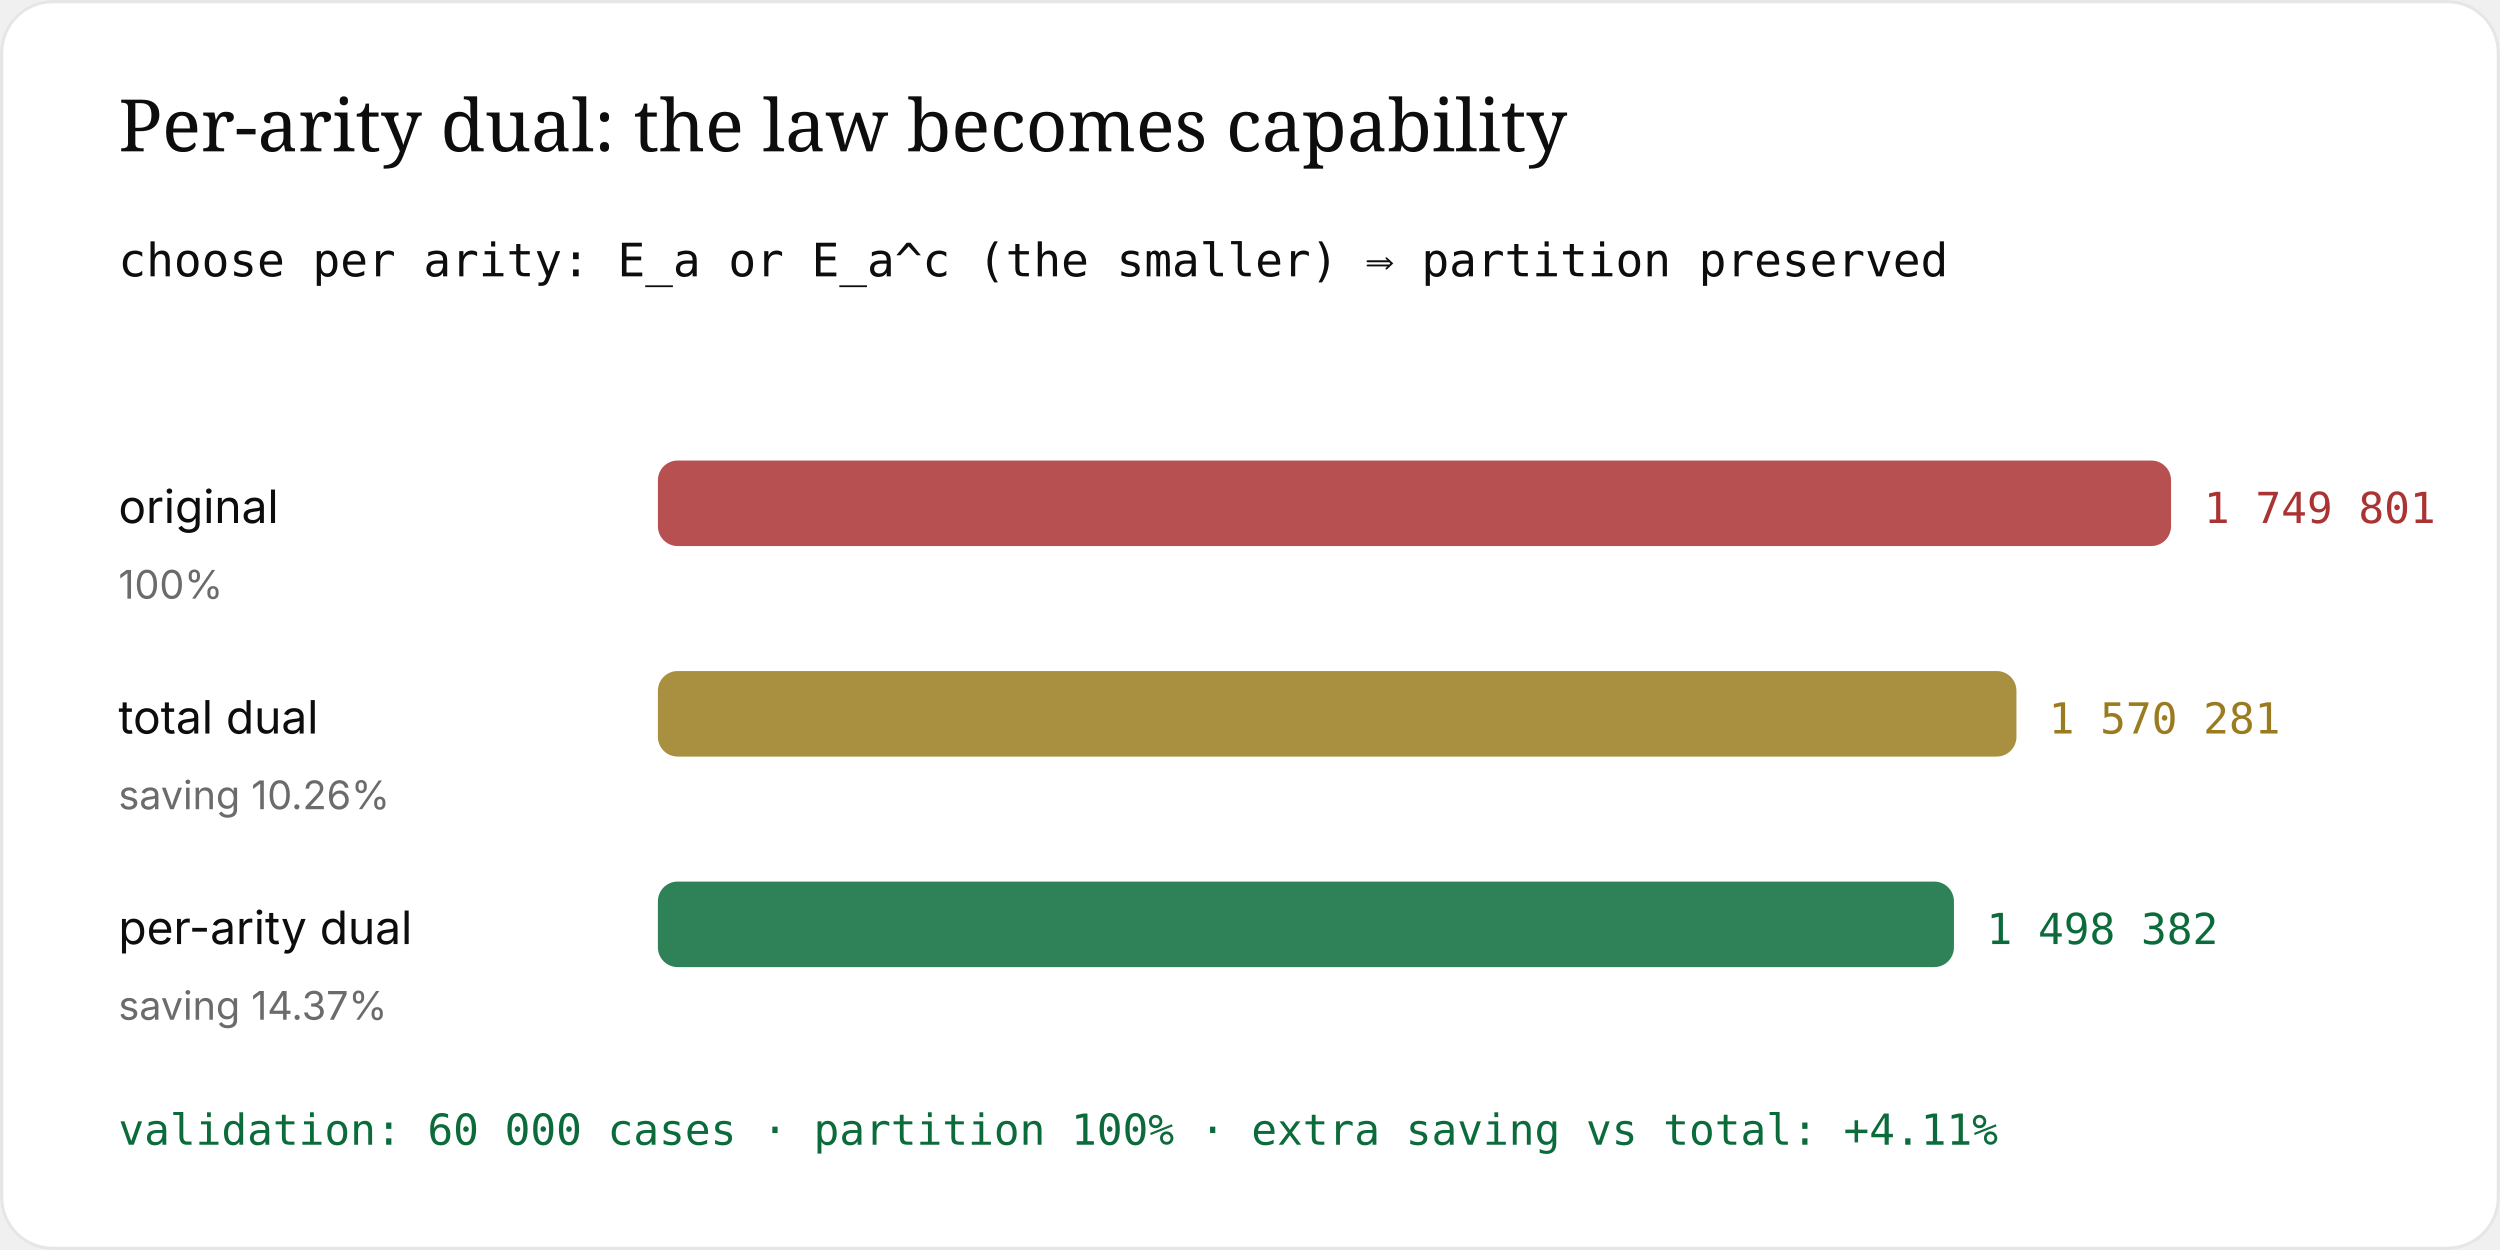
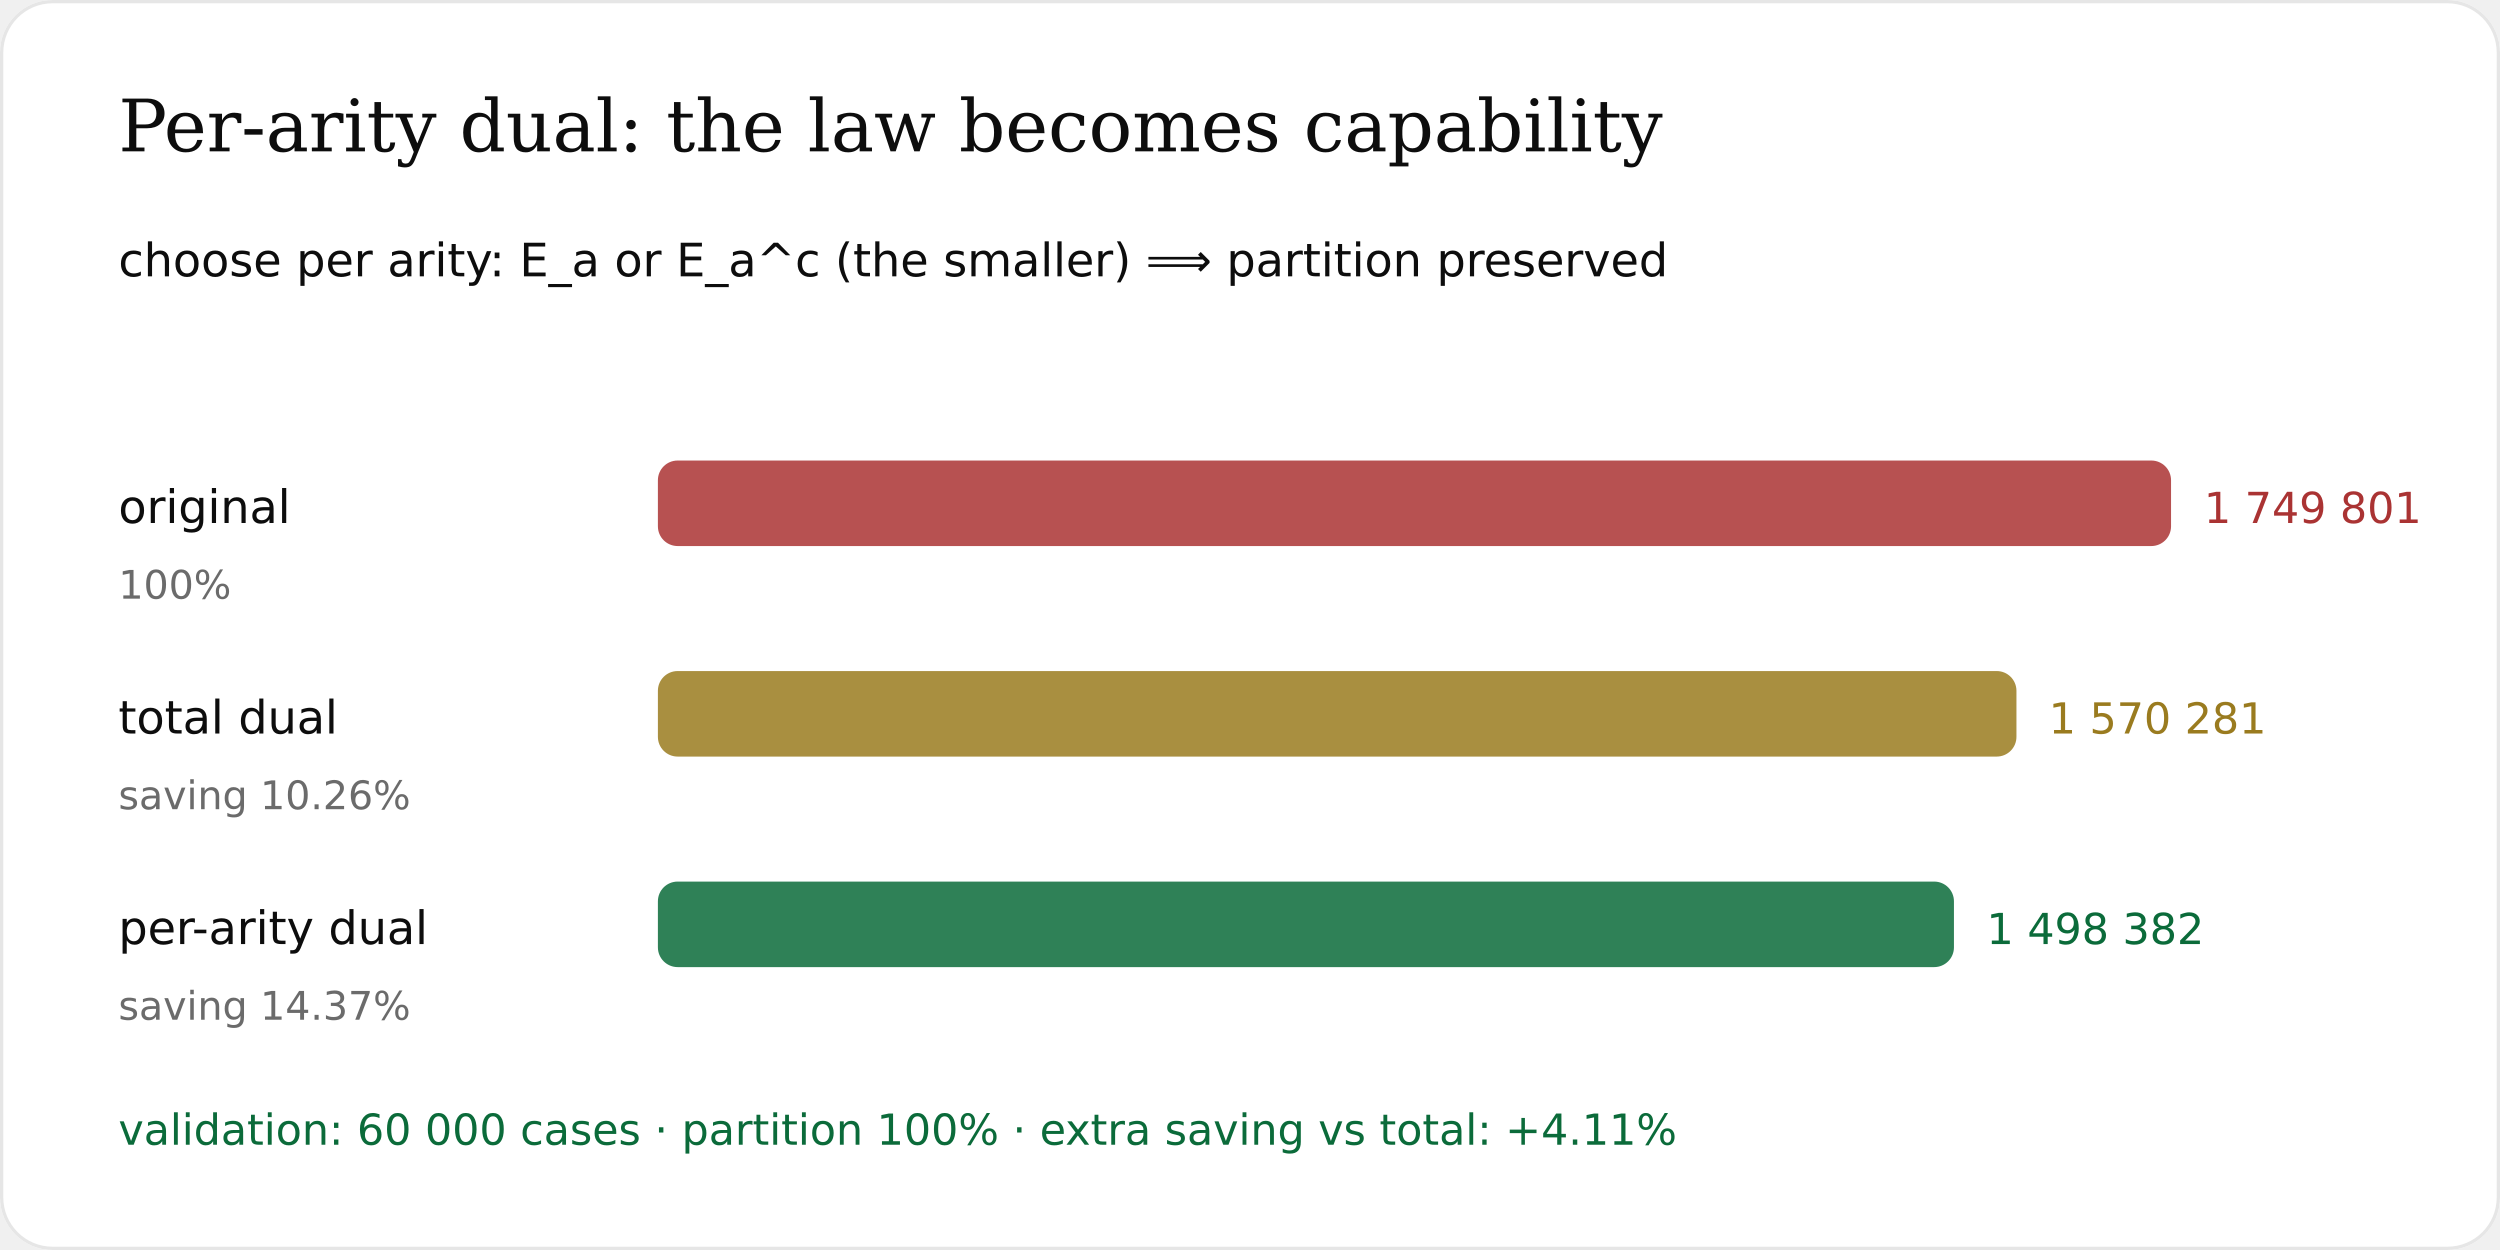
<svg xmlns="http://www.w3.org/2000/svg" viewBox="0 0 760 380" width="760" height="380">
  <rect width="760" height="380" rx="16" fill="#ffffff" />
  <rect x="0.5" y="0.5" width="759" height="379" rx="15.5" fill="none" stroke="#e6e6e6" />
-   <text x="36" y="46" font-family="Georgia,serif" font-size="22" fill="#0d0d0d">Per-arity dual: the law becomes capability</text>
-   <text x="36" y="84" font-family="ui-monospace,monospace" font-size="14" fill="#0d0d0d" text-anchor="start">choose per arity:  E_a  or  E_a^c  (the smaller)   ⟹   partition preserved</text>
+   <text x="36" y="46" font-family="DejaVu Serif, Georgia, serif" font-size="22" fill="#0d0d0d">Per-arity dual: the law becomes capability</text>
+   <text x="36" y="84" font-family="DejaVu Sans, sans-serif" font-size="14" fill="#0d0d0d" text-anchor="start">choose per arity:  E_a  or  E_a^c  (the smaller)   ⟹   partition preserved</text>
  <rect x="200" y="140" width="460" height="26" rx="6" fill="#a33" opacity="0.85" />
-   <text x="36" y="159" font-family="-apple-system,sans-serif" font-size="14" fill="#0d0d0d" text-anchor="start">original</text>
-   <text x="670.0" y="159" font-family="ui-monospace,monospace" font-size="13" fill="#a33" text-anchor="start">1 749 801</text>
-   <text x="36" y="182" font-family="-apple-system,sans-serif" font-size="12" fill="#6b6b6b" text-anchor="start">100%</text>
+   <text x="36" y="159" font-family="DejaVu Sans, sans-serif" font-size="14" fill="#0d0d0d" text-anchor="start">original</text>
+   <text x="670.0" y="159" font-family="DejaVu Sans, sans-serif" font-size="13" fill="#a33" text-anchor="start">1 749 801</text>
+   <text x="36" y="182" font-family="DejaVu Sans, sans-serif" font-size="12" fill="#6b6b6b" text-anchor="start">100%</text>
  <rect x="200" y="204" width="413" height="26" rx="6" fill="#9a7b1f" opacity="0.85" />
-   <text x="36" y="223" font-family="-apple-system,sans-serif" font-size="14" fill="#0d0d0d" text-anchor="start">total dual</text>
-   <text x="622.807" y="223" font-family="ui-monospace,monospace" font-size="13" fill="#9a7b1f" text-anchor="start">1 570 281</text>
-   <text x="36" y="246" font-family="-apple-system,sans-serif" font-size="12" fill="#6b6b6b" text-anchor="start">saving 10.26%</text>
+   <text x="36" y="223" font-family="DejaVu Sans, sans-serif" font-size="14" fill="#0d0d0d" text-anchor="start">total dual</text>
+   <text x="622.807" y="223" font-family="DejaVu Sans, sans-serif" font-size="13" fill="#9a7b1f" text-anchor="start">1 570 281</text>
+   <text x="36" y="246" font-family="DejaVu Sans, sans-serif" font-size="12" fill="#6b6b6b" text-anchor="start">saving 10.26%</text>
  <rect x="200" y="268" width="394" height="26" rx="6" fill="#0b6b3a" opacity="0.85" />
-   <text x="36" y="287" font-family="-apple-system,sans-serif" font-size="14" fill="#0d0d0d" text-anchor="start">per-arity dual</text>
-   <text x="603.905" y="287" font-family="ui-monospace,monospace" font-size="13" fill="#0b6b3a" text-anchor="start">1 498 382</text>
-   <text x="36" y="310" font-family="-apple-system,sans-serif" font-size="12" fill="#6b6b6b" text-anchor="start">saving 14.37%</text>
-   <text x="36" y="348" font-family="ui-monospace,monospace" font-size="13" fill="#0b6b3a" text-anchor="start">validation: 60 000 cases · partition 100% · extra saving vs total: +4.11%</text>
+   <text x="36" y="287" font-family="DejaVu Sans, sans-serif" font-size="14" fill="#0d0d0d" text-anchor="start">per-arity dual</text>
+   <text x="603.905" y="287" font-family="DejaVu Sans, sans-serif" font-size="13" fill="#0b6b3a" text-anchor="start">1 498 382</text>
+   <text x="36" y="310" font-family="DejaVu Sans, sans-serif" font-size="12" fill="#6b6b6b" text-anchor="start">saving 14.37%</text>
+   <text x="36" y="348" font-family="DejaVu Sans, sans-serif" font-size="13" fill="#0b6b3a" text-anchor="start">validation: 60 000 cases · partition 100% · extra saving vs total: +4.11%</text>
</svg>
